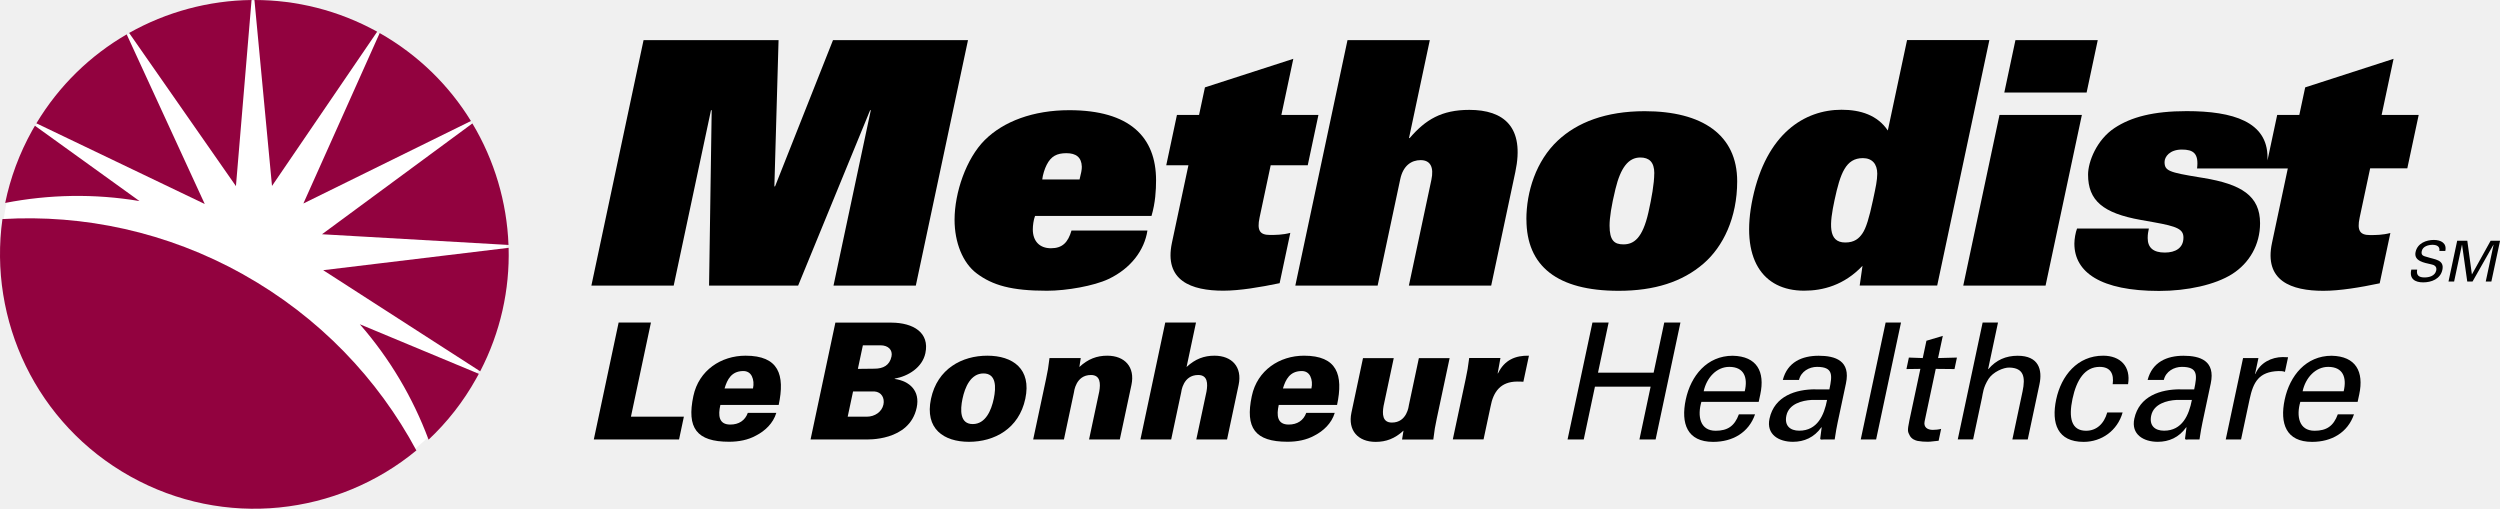
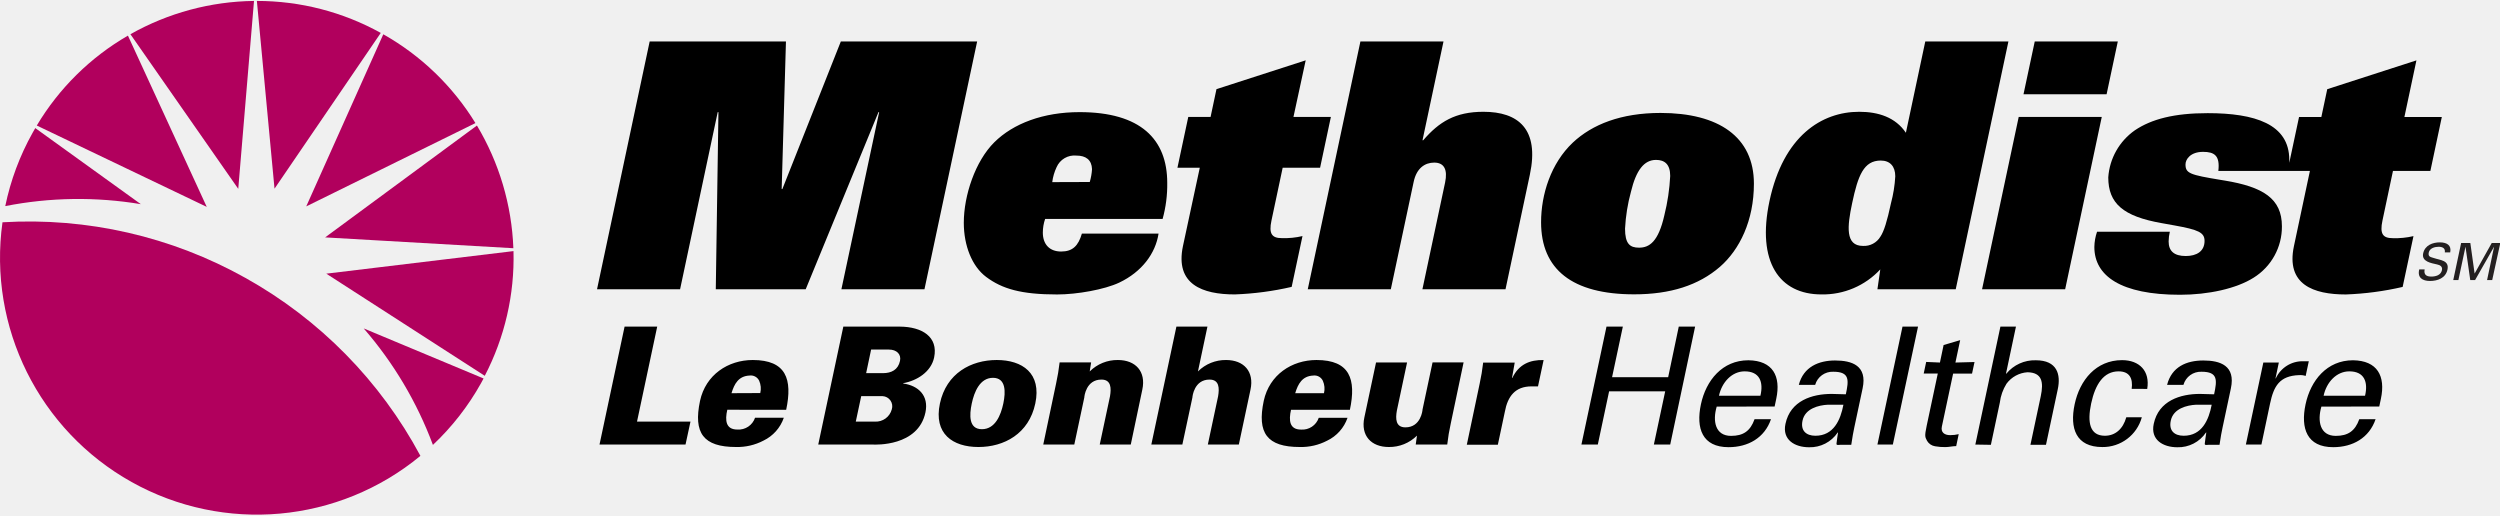
- <svg xmlns="http://www.w3.org/2000/svg" id="Layer_1" data-name="Layer 1" viewBox="0 0 400 81.39">
-   <defs>
-     <style>
-       .cls-1 {
-         fill: #fff;
-       }
- 
-       .cls-2 {
-         fill: #92023f;
-       }
- 
-       .cls-3 {
-         fill-rule: evenodd;
-       }
-     </style>
-   </defs>
-   <ellipse class="cls-1" cx="40.62" cy="40.64" rx="40.4" ry="40.51" />
-   <path d="m139.33,17.63h-.11l-11.52,28.07h-14.25l.42-28.07h-.11l-5.97,28.07h-13.17l8.35-39.28h21.6l-.67,23.4h.11l9.27-23.4h21.6l-8.35,39.28h-13.17l5.97-28.07Z" />
-   <path d="m190.14,26.44h-3.54l1.71-8.05h3.54l.94-4.41,14.14-4.57-1.91,8.98h5.93l-1.71,8.05h-5.93l-1.78,8.38c-.44,2.07.06,2.77,1.64,2.77.92,0,2.01,0,3.28-.33l-1.71,8.05c-3.13.65-6.4,1.2-9.01,1.2-5.11,0-9.51-1.58-8.22-7.67l2.64-12.41Z" />
-   <path d="m215.6,6.42h13.17l-3.33,15.67h.11c2.53-2.94,5.09-4.51,9.55-4.51,5.5,0,8.89,2.72,7.35,9.95l-3.86,18.17h-13.17l3.6-16.92c.43-2.02-.15-3.16-1.72-3.16-1.47,0-2.8.87-3.26,3.05l-3.62,17.03h-13.17l8.35-39.28Z" />
-   <path d="m297.99,42.54c-2.94,3.1-6.34,3.97-9.33,3.97-6.64,0-10.28-5.11-8.23-14.8,2.2-10.34,8.28-14.15,14.22-14.15,3.05,0,5.75.87,7.4,3.32l3.08-14.47h13.17l-8.35,39.28h-12.4l.45-3.16Zm2.37-14.74c0-1.58-.83-2.5-2.3-2.5-2.72,0-3.61,2.39-4.54,6.75-.79,3.7-1.11,6.75,1.72,6.75,1.47,0,2.21-.65,2.76-1.47.56-.82,1.07-2.45,1.67-5.28.51-2.39.66-3.1.69-4.24Z" />
-   <path d="m319.93,18.39h13.17l-5.81,27.31h-13.17l5.8-27.31Zm2.54-11.97h13.17l-1.78,8.38h-13.17l1.78-8.38Z" />
-   <path d="m95.01,70.31l3.97-18.7h5.17l-3.2,15.06h8.47l-.77,3.64h-13.64Z" />
-   <path d="m115.93,62.15c.44-1.49,1.12-2.7,2.84-2.78.76-.05,1.26.28,1.53.83.27.55.33,1.25.18,1.95h-4.56Zm8.66,2.64c1.03-4.85,0-7.88-5.3-7.88-3.91,0-7.48,2.33-8.35,6.45-1.09,5.11.51,7.32,5.71,7.32,1.53,0,3.04-.28,4.33-1,1.4-.72,2.72-1.93,3.23-3.62h-4.56c-.44,1.22-1.43,1.87-2.81,1.87-1.84,0-1.97-1.45-1.58-3.14h9.33Z" />
-   <path d="m135.63,66.67l.86-4.04h3.41c1.15.08,1.67,1.06,1.45,2.1-.25,1.16-1.37,1.94-2.67,1.94h-3.04Zm2.84,3.64c.18,0,7.04.36,8.2-5.09.57-2.67-1.11-4.25-3.52-4.59v-.05c2.19-.39,4.42-1.79,4.91-4.07.7-3.28-1.91-4.87-5.43-4.89h-8.97l-3.97,18.69h8.79Zm-.41-15.06h2.83c1.22,0,1.97.74,1.75,1.79-.3,1.41-1.32,1.95-2.73,1.95l-2.65.03.8-3.77Z" />
-   <path d="m154,63.8c.39-1.84,1.3-4.05,3.36-4.05s2.03,2.21,1.64,4.05c-.39,1.84-1.3,4.05-3.36,4.05s-2.03-2.21-1.64-4.05Zm3.97-6.89c-4.05,0-7.99,2.09-9.01,6.89s2.03,6.89,6.08,6.89,7.99-2.09,9.01-6.89c1.02-4.8-2.03-6.89-6.08-6.89Z" />
-   <path d="m172.7,58.72c1.39-1.29,2.8-1.81,4.46-1.81,2.8,0,4.48,1.81,3.87,4.68l-1.86,8.72h-4.92l1.63-7.66c.22-1.27.2-2.65-1.33-2.65-2.44,0-2.7,2.67-2.73,2.83l-1.59,7.48h-4.92l2.06-9.68c.25-1.16.39-1.94.55-3.34h5l-.22,1.42Z" />
-   <path d="m182.47,70.31l3.97-18.7h4.92l-1.51,7.11c1.39-1.29,2.8-1.81,4.46-1.81,2.8,0,4.48,1.81,3.87,4.68l-1.85,8.72h-4.92l1.63-7.66c.22-1.27.2-2.65-1.33-2.65-2.44,0-2.7,2.67-2.73,2.83l-1.59,7.48h-4.92Z" />
-   <path d="m205.27,62.15c.45-1.49,1.12-2.7,2.85-2.78.76-.05,1.26.28,1.53.83.27.55.33,1.25.18,1.95h-4.56Zm8.66,2.64c1.03-4.85,0-7.88-5.29-7.88-3.91,0-7.48,2.33-8.35,6.45-1.09,5.11.51,7.32,5.71,7.32,1.53,0,3.04-.28,4.33-1,1.4-.72,2.72-1.93,3.23-3.62h-4.56c-.44,1.22-1.44,1.87-2.81,1.87-1.84,0-1.97-1.45-1.59-3.14h9.33Z" />
-   <path d="m224.57,68.89c-1.39,1.29-2.8,1.81-4.47,1.81-2.79,0-4.48-1.81-3.87-4.68l1.85-8.72h4.92l-1.63,7.66c-.22,1.27-.2,2.65,1.33,2.65,2.44,0,2.7-2.67,2.73-2.83l1.59-7.48h4.92l-2.06,9.68c-.25,1.16-.39,1.94-.55,3.34h-5l.23-1.42Z" />
-   <path d="m239.63,59.74h.05c1.03-2.15,2.79-2.88,4.95-2.83l-.89,4.17c-.36-.03-.69-.03-1.03-.03-2.57.03-3.78,1.56-4.23,4.04l-1.11,5.21h-4.92l2.06-9.67c.25-1.17.39-1.95.56-3.35h5l-.44,2.44Z" />
-   <path d="m250.81,70.31l3.98-18.7h2.59l-1.7,8.02h8.9l1.7-8.02h2.59l-3.97,18.7h-2.59l1.79-8.44h-8.91l-1.79,8.44h-2.59Z" />
-   <path d="m272.59,62.6c.46-2.15,2.05-3.9,4.09-3.9,2.38,0,3,1.7,2.48,3.9h-6.57Zm8.8,1.7l.26-1.21c.77-3.63-.54-6.09-4.41-6.17-4.11,0-6.71,3.19-7.52,7.02-.81,3.82.22,6.76,4.38,6.76,3.11,0,5.69-1.47,6.71-4.41h-2.59c-.69,1.88-1.8,2.63-3.72,2.63-2.51,0-2.94-2.35-2.28-4.62h9.16Z" />
-   <path d="m292.33,63.99c-.46,2.41-1.54,4.92-4.45,4.92-1.46,0-2.4-.8-2.06-2.41.4-1.89,2.52-2.43,4.04-2.51h2.47Zm-1.88-1.7c-3.09,0-6.55,1.05-7.33,4.7-.54,2.53,1.49,3.7,3.75,3.7,1.79,0,3.4-.7,4.55-2.32h.05c-.09.6-.16,1.16-.23,1.76-.05.31.41.18.65.18h1.66c.15-1.09.36-2.18.48-2.74l1.32-6.21c.78-3.65-1.69-4.44-4.36-4.44s-5,1.01-5.74,3.87h2.59c.32-1.36,1.63-2.09,2.88-2.09,2.61,0,2.46,1.33,1.98,3.6h-2.24Z" />
-   <path d="m297.72,70.31l3.98-18.7h2.46l-3.98,18.7h-2.46Z" />
-   <path d="m307.64,57.29l.59-2.77,2.62-.78-.76,3.55,3.02-.08-.39,1.84-3-.03-1.78,8.39c-.2.93.43,1.37,1.31,1.37.39,0,.92-.05,1.33-.16l-.4,1.9c-.58.03-1.15.16-1.72.16s-1.06-.03-1.63-.13c-.37-.08-.97-.29-1.27-.86-.31-.62-.42-.68-.06-2.41l1.76-8.26-2.23.03.39-1.84,2.21.08Z" />
-   <path d="m313.24,70.31l3.98-18.7h2.46l-1.58,7.44h.05c1.24-1.46,2.79-2.13,4.68-2.13,3.39,0,3.98,2.26,3.48,4.59l-1.87,8.8h-2.46l1.63-7.69c.48-2.28.2-3.75-2.1-3.81-.98-.03-2.64.72-3.34,1.81-.86,1.35-.9,2.28-1.05,3l-1.42,6.68h-2.46Z" />
-   <path d="m338.03,61.47c.22-1.63-.32-2.77-2.09-2.77-2.35,0-3.69,2.05-4.34,5.11-.65,3.06-.18,5.11,2.17,5.11,1.63,0,2.86-1.06,3.39-2.93h2.46c-.83,2.93-3.38,4.71-6.24,4.71-4.17,0-5.2-2.95-4.39-6.79.81-3.81,3.4-7,7.52-7,2.75,0,4.45,1.73,3.98,4.56h-2.46Z" />
-   <path d="m350.7,63.99c-.46,2.41-1.54,4.92-4.45,4.92-1.46,0-2.4-.8-2.06-2.41.4-1.89,2.52-2.43,4.04-2.51h2.47Zm-1.88-1.7c-3.09,0-6.55,1.05-7.33,4.7-.54,2.53,1.49,3.7,3.75,3.7,1.79,0,3.4-.7,4.55-2.32h.05c-.09.6-.16,1.16-.23,1.76-.05.31.41.18.65.18h1.66c.15-1.09.36-2.18.48-2.74l1.32-6.21c.77-3.65-1.7-4.44-4.36-4.44s-5,1.01-5.74,3.87h2.59c.31-1.36,1.63-2.09,2.88-2.09,2.61,0,2.46,1.33,1.98,3.6h-2.24Z" />
-   <path d="m358.58,70.31h-2.46l2.77-13.02h2.46l-.54,2.54h.05c.74-1.79,2.6-2.7,4.38-2.7.31,0,.56.03.85.03l-.5,2.34c-.31-.13-.7-.13-1.04-.13-3.13.1-4.03,1.76-4.61,4.5l-1.37,6.44Z" />
-   <path d="m368.42,62.6c.46-2.15,2.05-3.9,4.09-3.9,2.38,0,3,1.7,2.48,3.9h-6.57Zm8.8,1.7l.26-1.21c.77-3.63-.54-6.09-4.41-6.17-4.11,0-6.71,3.19-7.52,7.02-.81,3.82.22,6.76,4.38,6.76,3.11,0,5.7-1.47,6.71-4.41h-2.59c-.69,1.88-1.8,2.63-3.72,2.63-2.51,0-2.94-2.35-2.28-4.62h9.16Z" />
-   <path d="m264.68,27.74c0,1.63-.43,3.99-.93,6.23-.95,4.2-2.36,5.13-4.01,5.13-1.45,0-2.21-.62-2.21-3.01,0-1.23.28-3.14.94-5.84.83-3.44,2.09-5.05,3.97-5.05,1.39,0,2.25.69,2.25,2.54Zm-20.45,7.37c0,7.47,4.93,11.42,14.74,11.42,5.75,0,10.21-1.43,13.6-4.36,3.12-2.7,5.38-7.32,5.38-13.17,0-7.42-5.58-11.21-14.8-11.21-6.23,0-10.81,1.8-13.9,4.7-3.47,3.25-5.03,8.16-5.03,12.62Z" />
-   <path d="m166.76,28.72c.07-.72.39-1.74.71-2.35.7-1.38,1.63-1.86,3.16-1.86s2.41.65,2.46,2.15c.02.43-.13,1.16-.36,2.05h-5.97Zm-1.14,5.83h18.62c.62-2.1.73-4.15.73-5.71,0-6.91-4.21-11.21-13.89-11.21-5.76,0-10.52,1.79-13.52,4.78-2.97,2.96-4.83,8.4-4.83,12.76,0,3.6,1.29,6.89,3.55,8.58,2.54,1.9,5.55,2.77,11.24,2.77,3.16,0,7.51-.78,9.83-1.87,3.61-1.71,5.76-4.63,6.24-7.77h-12.15c-.56,1.92-1.46,2.84-3.29,2.84s-2.9-1.15-2.9-3.01c0-.59.11-1.54.36-2.16Z" />
-   <path class="cls-3" d="m379.24,26.93h5.93l1.82-8.54h-5.93l1.91-8.98-14.14,4.57-.94,4.41h-3.54l-1.55,7.27v-.49c0-5.67-5.47-7.39-12.93-7.39-5.32,0-8.9.94-11.56,2.71-2.81,1.86-4.22,5.35-4.22,7.45,0,4.15,2.39,6.17,8.44,7.25l2.08.37c3.78.67,4.74,1.12,4.74,2.46,0,1.64-1.25,2.39-2.98,2.39-1.86,0-2.74-.8-2.74-2.32,0-.68.09-1.01.19-1.53h-11.49c-.24.6-.43,1.67-.43,2.42,0,4.59,4.21,7.57,13.56,7.57,4.49,0,8.96-.98,11.68-2.7,2.77-1.76,4.47-4.71,4.47-8.13,0-4.41-3.02-6.25-9.08-7.25l-.62-.1c-4.86-.8-5.58-1.03-5.58-2.45,0-.85.83-1.99,2.77-1.99,1.81,0,2.73.59,2.43,3.02h14.52l-2.53,11.91c-1.3,6.09,3.1,7.67,8.22,7.67,2.61,0,5.88-.54,9.01-1.2l1.71-8.05c-1.27.33-2.35.33-3.28.33-1.58,0-2.08-.71-1.64-2.77l1.68-7.89Z" />
-   <g>
-     <path class="cls-2" d="m81.36,39.19c-.26-6.85-2.25-13.55-5.78-19.44l-24.06,17.73,29.83,1.71Z" />
-     <path class="cls-2" d="m75.35,19.36c-3.48-5.67-8.41-10.56-14.6-14.07l-12.21,27.27,26.81-13.2Z" />
-     <path class="cls-2" d="m76.83,59.41c3.27-6.3,4.73-13.1,4.55-19.76l-29.67,3.58,25.12,16.18Z" />
-     <path class="cls-2" d="m60.35,5.07C54.11,1.63,47.37,0,40.71,0l2.81,29.75L60.35,5.07Z" />
-     <path class="cls-2" d="m68.58,70.34c2.96-2.78,5.55-6.06,7.63-9.8.14-.24.27-.49.4-.73l-19.04-7.93c4.8,5.49,8.5,11.76,11,18.46Z" />
-     <path class="cls-2" d="m5.59,20.12c-.14.24-.28.48-.42.72-2.09,3.74-3.52,7.65-4.34,11.63,7.02-1.37,14.3-1.51,21.49-.3L5.59,20.12Z" />
-     <path class="cls-2" d="m38.91,43.9c-12.19-6.81-25.54-9.62-38.52-8.85-2.26,16.14,5.37,32.74,20.45,41.17,15.08,8.43,33.22,6.23,45.78-4.15-6.15-11.46-15.53-21.35-27.72-28.17Z" />
-     <path class="cls-2" d="m40.25,0c-6.86.08-13.61,1.9-19.59,5.27l17.09,24.51L40.25,0Z" />
-     <path class="cls-2" d="m20.27,5.5c-5.77,3.34-10.79,8.14-14.45,14.23l26.94,12.91L20.27,5.5Z" />
-   </g>
-   <g>
-     <path d="m386.75,43.13c-.18.92.28,1.26,1.16,1.26.74,0,1.69-.22,1.89-1.13.13-.63-.33-.89-.86-.98-1.02-.24-2.76-.48-2.45-1.95.3-1.42,1.71-1.94,2.93-1.94,1.11,0,2.1.5,1.83,1.76h-.95c.12-.73-.44-.98-1.09-.98s-1.57.23-1.73,1.01c-.16.74.35.79.89.95,1.12.39,2.76.39,2.41,2.04-.32,1.48-1.76,2.01-3.08,2.01s-2.24-.58-1.89-2.04h.95Z" />
-     <path d="m398.96,39.17h-.02l-3.33,5.87h-.85l-.83-5.87h-.02l-1.25,5.87h-.9l1.39-6.52h1.62l.73,5.37h.02l2.98-5.37h1.51l-1.39,6.52h-.9l1.25-5.87Z" />
-   </g>
+ <svg xmlns="http://www.w3.org/2000/svg" data-name="Layer 1" viewBox="0 0 583.94 119.96" width="291" height="60">
+   <path d="M205.35 25.97h-.16l-17 41.38h-21l.62-41.38h-.17l-8.79 41.38h-19.4l12.3-57.89h31.83l-1 34.48h.16L196.4 9.46h31.84l-12.31 57.89h-19.4zM280.24 38.96h-5.22l2.53-11.86h5.21l1.38-6.5 20.84-6.73-2.86 13.23h8.74l-2.52 11.86h-8.74l-2.62 12.35c-.65 3.05.09 4.09 2.41 4.09a18.36 18.36 0 0 0 4.84-.48l-2.53 11.87a70.21 70.21 0 0 1-13.28 1.76c-7.54 0-14-2.32-12.11-11.3zM317.76 9.46h19.41l-4.91 23.09h.16c3.73-4.33 7.51-6.66 14.08-6.66 8.1 0 13.11 4 10.84 14.68l-5.69 26.78h-19.41l5.3-24.94c.63-3-.21-4.65-2.54-4.65-2.16 0-4.12 1.28-4.8 4.49l-5.34 25.1h-19.4zM439.19 62.7a18.26 18.26 0 0 1-13.75 5.85c-9.79 0-15.16-7.54-12.13-21.81 3.24-15.23 12.21-20.85 20.95-20.85 4.49 0 8.47 1.29 10.91 4.9l4.53-21.33h19.42l-12.31 57.89h-18.29zm3.5-21.73c0-2.33-1.22-3.69-3.39-3.69-4 0-5.32 3.53-6.68 9.94-1.16 5.46-1.64 10 2.53 10a4.45 4.45 0 0 0 4.07-2.17c.82-1.2 1.57-3.61 2.46-7.78a31.17 31.17 0 0 0 1.01-6.3zM471.52 27.1h19.4l-8.55 40.25h-19.41zm3.75-17.64h19.4l-2.62 12.34h-19.41zM140.03 103.62l5.86-27.56h7.62l-4.72 22.2h12.49l-1.16 5.36zM170.86 91.62c.66-2.19 1.65-4 4.2-4.12a2.17 2.17 0 0 1 2.26 1.2 4.51 4.51 0 0 1 .26 2.89zm12.77 3.88c1.52-7.15 0-11.63-7.8-11.63-5.76 0-11 3.44-12.32 9.54-1.59 7.51.76 10.78 8.42 10.78a13.13 13.13 0 0 0 6.39-1.49 9.26 9.26 0 0 0 4.76-5.34h-6.72a4.06 4.06 0 0 1-4.14 2.75c-2.71 0-2.91-2.14-2.34-4.62zM199.89 98.26l1.27-5.95h5a2.37 2.37 0 0 1 2.14 3.09 3.86 3.86 0 0 1-3.94 2.86zm4.19 5.36c.26 0 10.37.53 12.08-7.5.83-3.93-1.64-6.27-5.19-6.76v-.08c3.21-.57 6.51-2.64 7.22-6 1-4.84-2.82-7.17-8-7.21h-13.21l-5.86 27.55zm-.61-22.19h4.17c1.8 0 2.91 1.1 2.58 2.64-.44 2.08-2 2.87-4 2.87h-3.91zM226.98 94.03c.57-2.72 1.91-6 4.95-6s3 3.25 2.42 6-1.91 6-5 6-2.95-3.28-2.37-6zm5.84-10.16c-6 0-11.78 3.09-13.28 10.16s3 10.16 9 10.16 11.78-3.09 13.28-10.16-3.02-10.16-9-10.16zM254.53 86.54a9.14 9.14 0 0 1 6.58-2.67c4.12 0 6.61 2.67 5.71 6.9l-2.7 12.85h-7.25l2.4-11.28c.32-1.88.29-3.9-2-3.9-3.6 0-4 3.94-4 4.17l-2.34 11h-7.25l3-14.26a48 48 0 0 0 .82-4.92h7.36zM268.92 103.62l5.86-27.56h7.25l-2.22 10.48a9.14 9.14 0 0 1 6.58-2.67c4.12 0 6.6 2.67 5.7 6.9l-2.73 12.85h-7.24l2.4-11.28c.32-1.88.29-3.9-2-3.9-3.59 0-4 3.94-4 4.17l-2.35 11zM302.53 91.62c.66-2.19 1.65-4 4.2-4.12a2.17 2.17 0 0 1 2.26 1.23 4.51 4.51 0 0 1 .26 2.89zm12.77 3.88c1.52-7.15 0-11.63-7.8-11.63-5.76 0-11 3.44-12.32 9.54-1.59 7.51.76 10.78 8.42 10.78a13.11 13.11 0 0 0 6.39-1.48 9.26 9.26 0 0 0 4.76-5.34h-6.72a4.06 4.06 0 0 1-4.14 2.75c-2.71 0-2.9-2.14-2.34-4.62zM330.97 101.53a9.13 9.13 0 0 1-6.58 2.66c-4.12 0-6.61-2.66-5.71-6.9l2.73-12.85h7.25l-2.39 11.26c-.33 1.88-.3 3.9 2 3.9 3.6 0 4-3.94 4-4.17l2.34-11h7.25l-3 14.27a47.3 47.3 0 0 0-.82 4.91h-7.36zM353.17 88.05h.08c1.51-3.18 4.11-4.25 7.3-4.17l-1.31 6.15h-1.52c-3.79 0-5.56 2.29-6.23 5.95l-1.63 7.68h-7.25l3-14.25a47.73 47.73 0 0 0 .82-4.93h7.37zM369.38 103.62l5.86-27.56h3.82l-2.52 11.83h13.1l2.48-11.83h3.82l-5.82 27.56h-3.82l2.65-12.44h-13.1l-2.64 12.44zM401.51 92.21c.67-3.13 3-5.69 6-5.69 3.51 0 4.44 2.48 3.68 5.69zm13 2.52l.38-1.8c1.13-5.3-.81-8.93-6.51-9-6.07 0-9.9 4.69-11.09 10.3s.32 10 6.46 10c4.59 0 8.41-2.18 9.91-6.53h-3.84c-1 2.79-2.66 3.89-5.49 3.89-3.7 0-4.34-3.47-3.35-6.83zM430.58 94.31c-.68 3.55-2.27 7.25-6.55 7.25-2.13 0-3.52-1.18-3-3.55.59-2.78 3.7-3.59 5.94-3.7zm-2.75-2.52c-4.54 0-9.65 1.56-10.79 7-.8 3.74 2.2 5.46 5.52 5.46a7.79 7.79 0 0 0 6.68-3.44h.08c-.15.88-.25 1.72-.36 2.6-.06.46.63.26 1 .26h2.45c.22-1.6.53-3.2.7-4l1.95-9.17c1.14-5.34-2.5-6.52-6.44-6.52-3.78 0-7.38 1.48-8.46 5.69h3.82a4.22 4.22 0 0 1 4.24-3.06c3.85 0 3.63 1.95 2.92 5.27zM438.52 103.62l5.86-27.56h3.63l-5.89 27.56zM453.12 84.46l.86-4.09 3.87-1.14-1.11 5.23 4.46-.12-.58 2.71h-4.42l-2.63 12.37c-.29 1.37.64 2 1.94 2a8.86 8.86 0 0 0 2-.23l-.59 2.79c-.85 0-1.69.23-2.53.23a12.68 12.68 0 0 1-2.4-.19 2.65 2.65 0 0 1-1.87-1.26c-.46-.92-.63-1-.09-3.55l2.59-12.18h-3.29l.58-2.71zM461.39 103.62l5.86-27.56h3.63l-2.33 11h.08a8.58 8.58 0 0 1 6.89-3.13c5 0 5.86 3.32 5.13 6.75l-2.76 13h-3.63l2.41-11.34c.71-3.35.3-5.53-3.08-5.61a6.62 6.62 0 0 0-4.92 2.68 10.73 10.73 0 0 0-1.56 4.42l-2.09 9.85zM497.91 90.61c.32-2.41-.47-4.09-3.06-4.09-3.48 0-5.45 3-6.41 7.52s-.26 7.52 3.21 7.52c2.41 0 4.23-1.56 5-4.31h3.63a9.45 9.45 0 0 1-9.23 6.95c-6.14 0-7.66-4.36-6.46-10s5-10.3 11.08-10.3c4.05 0 6.56 2.55 5.87 6.72zM516.6 94.31c-.68 3.55-2.27 7.25-6.55 7.25-2.14 0-3.53-1.18-3-3.55.59-2.78 3.7-3.59 5.94-3.7zm-2.75-2.52c-4.54 0-9.65 1.56-10.79 7-.8 3.74 2.19 5.46 5.52 5.46a7.79 7.79 0 0 0 6.68-3.44h.08c-.15.88-.25 1.72-.36 2.6-.06.46.63.26 1 .26h2.45c.22-1.6.52-3.2.7-4l1.95-9.17c1.14-5.34-2.51-6.52-6.44-6.52s-7.38 1.48-8.46 5.69H510a4.21 4.21 0 0 1 4.23-3.06c3.86 0 3.64 1.95 2.93 5.27zM528.21 103.62h-3.63l4.08-19.16h3.62l-.78 3.7h.07a6.86 6.86 0 0 1 6.46-4h1.25l-.73 3.43a4.13 4.13 0 0 0-1.53-.19c-4.61.16-5.93 2.6-6.79 6.65zM542.74 92.21c.66-3.13 3-5.69 6-5.69 3.51 0 4.43 2.48 3.68 5.69zm13 2.52l.38-1.8c1.13-5.3-.81-8.93-6.52-9-6.07 0-9.89 4.69-11.08 10.3s.32 10 6.46 10c4.58 0 8.41-2.18 9.9-6.53h-3.81c-1 2.79-2.67 3.89-5.49 3.89-3.7 0-4.34-3.47-3.36-6.83zM390.12 40.88a47.83 47.83 0 0 1-1.37 9.19c-1.4 6.19-3.49 7.56-5.92 7.56-2.13 0-3.26-.91-3.26-4.44a40.6 40.6 0 0 1 1.38-8.61c1.21-5.06 3.08-7.45 5.86-7.45 2.01 0 3.31 1.02 3.31 3.75zM359.96 51.7c0 11 7.26 16.83 21.73 16.83 8.47 0 15.05-2.1 20.05-6.43 4.59-4 7.93-10.79 7.93-19.42 0-10.93-8.23-16.52-21.82-16.52-9.18 0-15.93 2.66-20.48 6.93-5.11 4.83-7.41 12.07-7.41 18.61zM245.78 42.32a11.48 11.48 0 0 1 1-3.46 4.55 4.55 0 0 1 4.65-2.74c2.21 0 3.56 1 3.64 3.17a13.37 13.37 0 0 1-.53 3zm-1.66 8.59h27.44a29.89 29.89 0 0 0 1.08-8.41c0-10.19-6.21-16.53-20.47-16.53-8.49 0-15.5 2.65-19.93 7.05s-7.12 12.38-7.12 18.8c0 5.31 1.9 10.16 5.23 12.65 3.74 2.79 8.17 4.09 16.56 4.09 4.66 0 11.08-1.15 14.5-2.76 5.31-2.52 8.49-6.83 9.2-11.45H252.7c-.83 2.83-2.14 4.18-4.85 4.18s-4.27-1.69-4.27-4.43a9.83 9.83 0 0 1 .54-3.19z" />
+   <path d="M558.94 39.7h8.74l2.67-12.59h-8.74l2.81-13.23-20.83 6.73-1.38 6.5H537l-2.28 10.7v-.71c0-8.36-8.06-10.89-19.06-10.89-7.84 0-13.12 1.39-17 4a14.64 14.64 0 0 0-6.22 11c0 6.12 3.52 9.1 12.43 10.68l3.06.55c5.57 1 7 1.65 7 3.61 0 2.43-1.84 3.53-4.39 3.53-2.74 0-4-1.18-4-3.41a10.16 10.16 0 0 1 .28-2.26h-17a11.49 11.49 0 0 0-.63 3.56c0 6.77 6.2 11.16 20 11.16 6.62 0 13.2-1.44 17.22-4a14 14 0 0 0 6.59-12c0-6.5-4.45-9.21-13.39-10.68l-.91-.15c-7.16-1.18-8.22-1.52-8.22-3.61 0-1.26 1.22-2.94 4.09-2.94 2.66 0 4 .87 3.58 4.45h21.39l-3.73 17.56c-1.91 9 4.57 11.3 12.11 11.3a70.21 70.21 0 0 0 13.28-1.76l2.53-11.87a18.36 18.36 0 0 1-4.84.48c-2.32 0-3.06-1-2.41-4.09z" fill-rule="evenodd" />
+   <path d="M119.91 57.76a60.24 60.24 0 0 0-8.51-28.66L75.94 55.23zM111.05 28.53A59.63 59.63 0 0 0 89.53 7.79l-18 40.2zM113.23 87.56a59.69 59.69 0 0 0 6.71-29.13L76.21 63.7z" fill="#b1005d" fill-rule="evenodd" />
+   <path d="M88.94 7.47A59.62 59.62 0 0 0 60 0l4.12 43.85z" fill="#b1005d" />
+   <path d="M101.12 103.7a59.87 59.87 0 0 0 11.25-14.44c.2-.36.39-.72.58-1.08l-28-11.69a88.71 88.71 0 0 1 16.17 27.21zM8.24 29.7l-.61 1.07a59.71 59.71 0 0 0-6.4 17.15 88.41 88.41 0 0 1 31.67-.45zM57.34 64.7a103.49 103.49 0 0 0-56.76-13 60 60 0 0 0 97.62 54.56A103.52 103.52 0 0 0 57.34 64.7zM59.33 0a60.22 60.22 0 0 0-28.87 7.77l25.19 36.12zM29.88 8.1a59.51 59.51 0 0 0-21.29 21l39.7 19z" fill="#b1005d" fill-rule="evenodd" />
+   <path d="M566.34 62.7c-.24 1.22.38 1.68 1.54 1.68 1 0 2.24-.29 2.5-1.5.18-.84-.44-1.19-1.13-1.33-1.36-.32-3.67-.64-3.26-2.58s2.27-2.58 3.89-2.58 2.78.66 2.43 2.34h-1.26c.16-1-.59-1.31-1.45-1.31s-2.08.31-2.3 1.34.47 1.05 1.18 1.29c1.48.51 3.65.51 3.19 2.7-.42 2-2.33 2.66-4.08 2.66s-3-.77-2.51-2.71zM582.56 57.4l-4.44 7.8h-1.13l-1.11-7.8-1.66 7.8h-1.2l1.84-8.66h2.15l1 7.14 4-7.14h2l-1.89 8.66h-1.2z" fill="#231f20" />
</svg>
